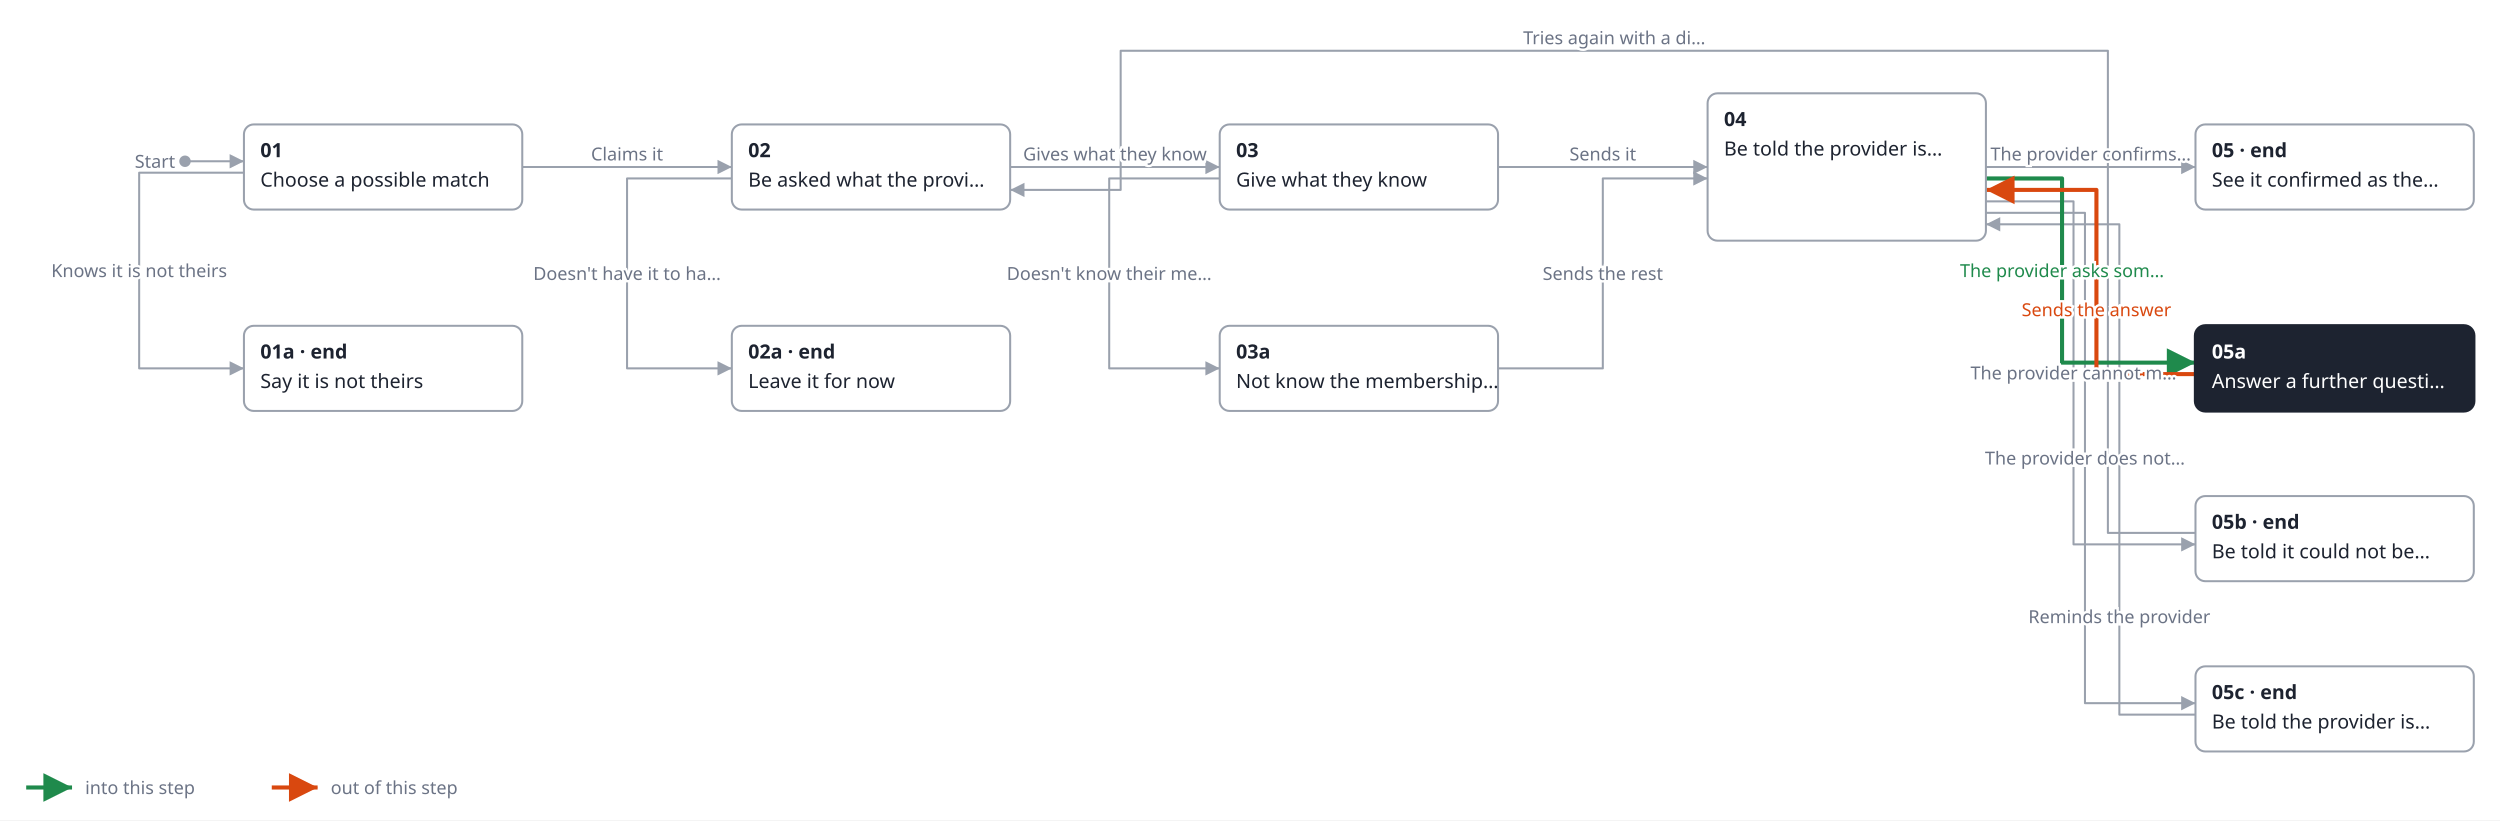
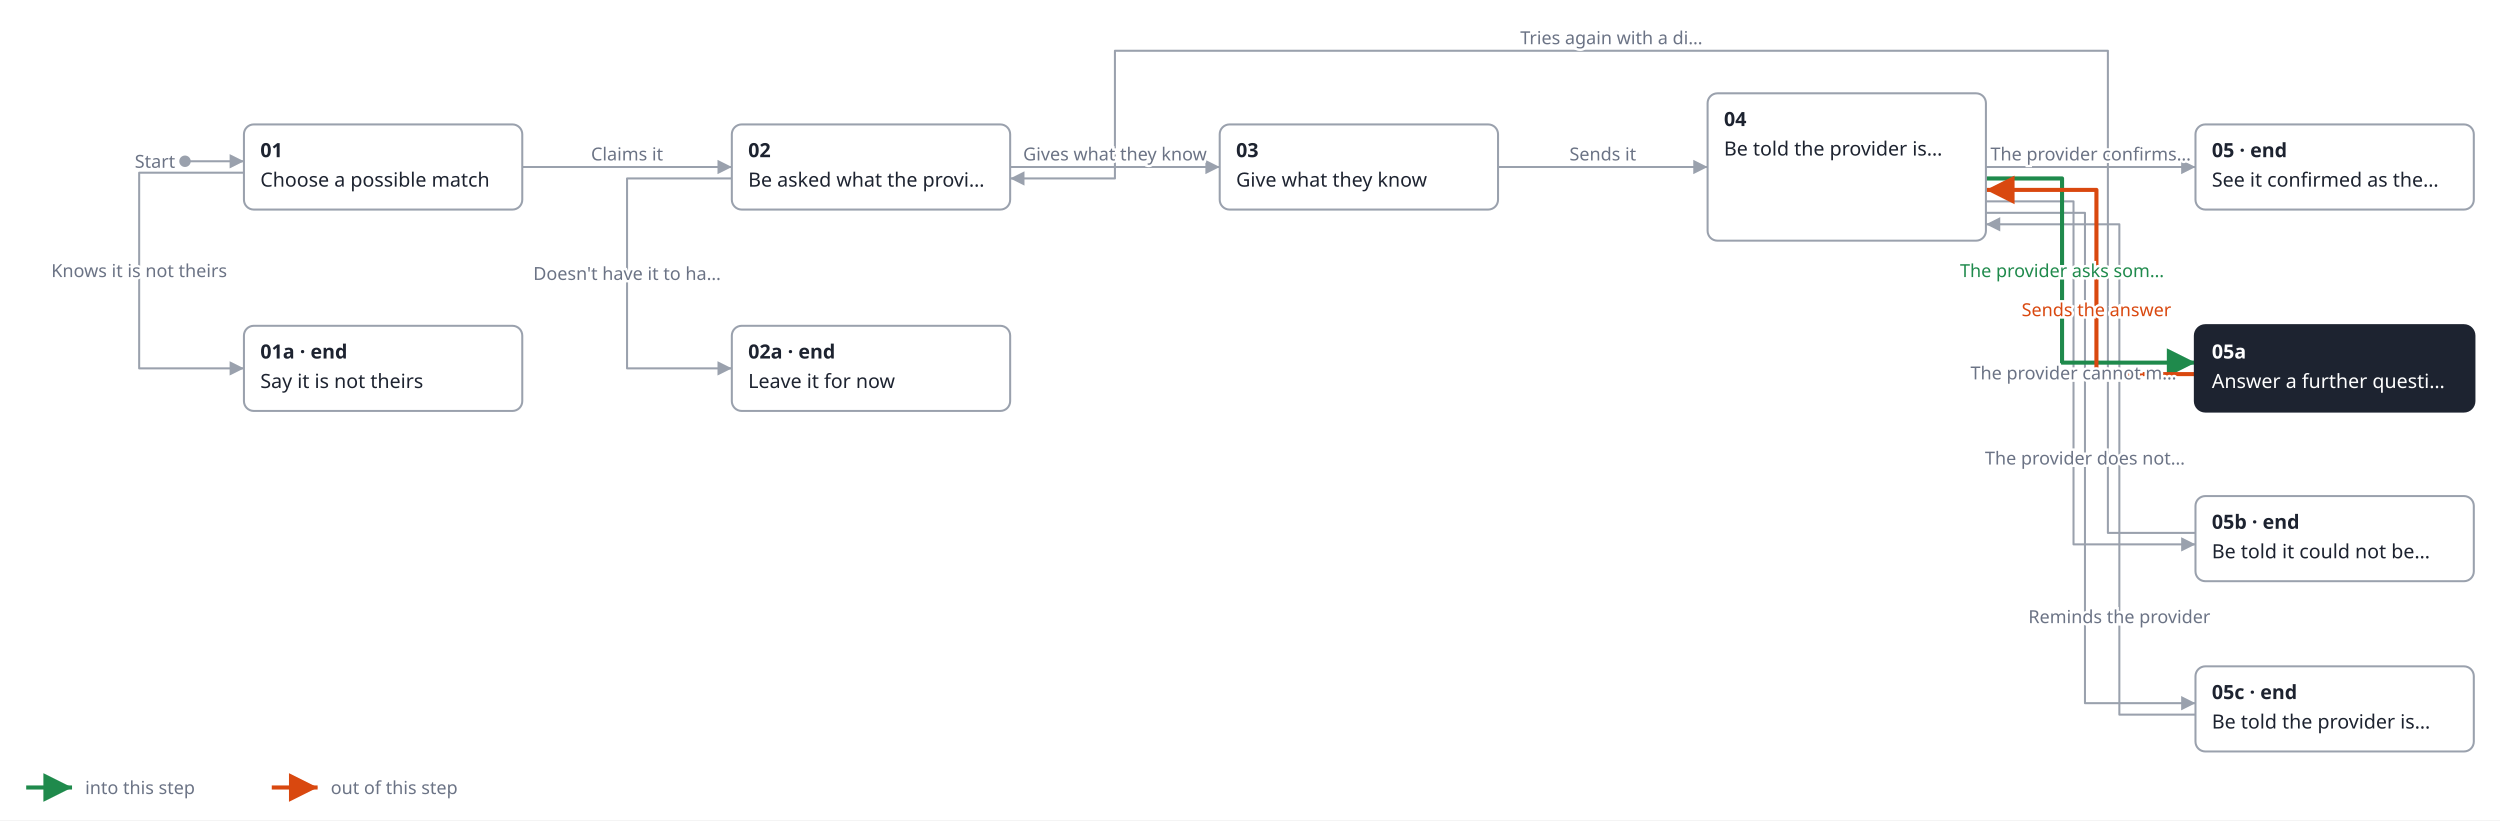
<svg xmlns="http://www.w3.org/2000/svg" width="1527" height="501" viewBox="0 0 1527 501" font-family="sans-serif">
  <defs>
    <marker id="arrow-in" viewBox="0 0 10 10" refX="10" refY="5" markerWidth="7" markerHeight="7" orient="auto-start-reverse">
      <path d="M0,0 L10,5 L0,10 z" fill="#1f8a4c" />
    </marker>
    <marker id="arrow-out" viewBox="0 0 10 10" refX="10" refY="5" markerWidth="7" markerHeight="7" orient="auto-start-reverse">
      <path d="M0,0 L10,5 L0,10 z" fill="#d9480f" />
    </marker>
    <marker id="arrow-line" viewBox="0 0 10 10" refX="10" refY="5" markerWidth="7" markerHeight="7" orient="auto-start-reverse">
      <path d="M0,0 L10,5 L0,10 z" fill="#9aa1ad" />
    </marker>
  </defs>
  <rect width="1527" height="501" fill="#ffffff" />
  <g transform="translate(21,5)">
    <path d="M298,97 L426,97" fill="none" stroke="#9aa1ad" stroke-width="1.25" stroke-linejoin="round" marker-end="url(#arrow-line)" />
    <path d="M128,100.5 L64,100.5 L64,220 L128,220" fill="none" stroke="#9aa1ad" stroke-width="1.25" stroke-linejoin="round" marker-end="url(#arrow-line)" />
    <path d="M596,97 L724,97" fill="none" stroke="#9aa1ad" stroke-width="1.25" stroke-linejoin="round" marker-end="url(#arrow-line)" />
    <path d="M426,104 L362,104 L362,220 L426,220" fill="none" stroke="#9aa1ad" stroke-width="1.25" stroke-linejoin="round" marker-end="url(#arrow-line)" />
    <path d="M894,97 L1022,97" fill="none" stroke="#9aa1ad" stroke-width="1.25" stroke-linejoin="round" marker-end="url(#arrow-line)" />
-     <path d="M724,104 L656.5,104 L656.5,220 L724,220" fill="none" stroke="#9aa1ad" stroke-width="1.25" stroke-linejoin="round" marker-end="url(#arrow-line)" />
-     <path d="M894,220 L958,220 L958,104 L1022,104" fill="none" stroke="#9aa1ad" stroke-width="1.25" stroke-linejoin="round" marker-end="url(#arrow-line)" />
    <path d="M1192,97 L1320,97" fill="none" stroke="#9aa1ad" stroke-width="1.25" stroke-linejoin="round" marker-end="url(#arrow-line)" />
    <path d="M1192,118 L1245.5,118 L1245.5,327.5 L1320,327.5" fill="none" stroke="#9aa1ad" stroke-width="1.25" stroke-linejoin="round" marker-end="url(#arrow-line)" />
    <path d="M1192,125 L1252.5,125 L1252.5,424.5 L1320,424.5" fill="none" stroke="#9aa1ad" stroke-width="1.25" stroke-linejoin="round" marker-end="url(#arrow-line)" />
-     <path d="M1320,320.5 L1266.5,320.5 L1266.5,26 L663.5,26 L663.5,111 L596,111" fill="none" stroke="#9aa1ad" stroke-width="1.25" stroke-linejoin="round" marker-end="url(#arrow-line)" />
+     <path d="M1320,320.5 L1266.5,320.5 L1266.5,26 L660,26 L660,104 L596,104" fill="none" stroke="#9aa1ad" stroke-width="1.25" stroke-linejoin="round" marker-end="url(#arrow-line)" />
    <path d="M1320,431.5 L1273.5,431.5 L1273.5,132 L1192,132" fill="none" stroke="#9aa1ad" stroke-width="1.25" stroke-linejoin="round" marker-end="url(#arrow-line)" />
    <path d="M1192,104 L1238.5,104 L1238.5,216.5 L1320,216.5" fill="none" stroke="#1f8a4c" stroke-width="2.5" stroke-linejoin="round" marker-end="url(#arrow-in)" />
    <path d="M1320,223.5 L1259.5,223.5 L1259.5,111 L1192,111" fill="none" stroke="#d9480f" stroke-width="2.5" stroke-linejoin="round" marker-end="url(#arrow-out)" />
    <circle cx="92" cy="93.5" r="3.5" fill="#9aa1ad" />
    <path d="M92,93.5 L128,93.5" fill="none" stroke="#9aa1ad" stroke-width="1.25" marker-end="url(#arrow-line)" />
    <rect x="128" y="71" width="170" height="52" rx="6" fill="#ffffff" stroke="#9aa1ad" stroke-width="1.25" />
    <text x="138" y="91" font-size="12" font-weight="bold" fill="#1d2330">01</text>
    <text x="138" y="109" font-size="12" fill="#1d2330">Choose a possible match</text>
    <rect x="128" y="194" width="170" height="52" rx="6" fill="#ffffff" stroke="#9aa1ad" stroke-width="1.25" />
    <text x="138" y="214" font-size="12" font-weight="bold" fill="#1d2330">01a · end</text>
    <text x="138" y="232" font-size="12" fill="#1d2330">Say it is not theirs</text>
    <rect x="426" y="71" width="170" height="52" rx="6" fill="#ffffff" stroke="#9aa1ad" stroke-width="1.25" />
    <text x="436" y="91" font-size="12" font-weight="bold" fill="#1d2330">02</text>
    <text x="436" y="109" font-size="12" fill="#1d2330">Be asked what the provi…</text>
    <rect x="426" y="194" width="170" height="52" rx="6" fill="#ffffff" stroke="#9aa1ad" stroke-width="1.25" />
    <text x="436" y="214" font-size="12" font-weight="bold" fill="#1d2330">02a · end</text>
    <text x="436" y="232" font-size="12" fill="#1d2330">Leave it for now</text>
    <rect x="724" y="71" width="170" height="52" rx="6" fill="#ffffff" stroke="#9aa1ad" stroke-width="1.25" />
    <text x="734" y="91" font-size="12" font-weight="bold" fill="#1d2330">03</text>
    <text x="734" y="109" font-size="12" fill="#1d2330">Give what they know</text>
-     <rect x="724" y="194" width="170" height="52" rx="6" fill="#ffffff" stroke="#9aa1ad" stroke-width="1.25" />
-     <text x="734" y="214" font-size="12" font-weight="bold" fill="#1d2330">03a</text>
-     <text x="734" y="232" font-size="12" fill="#1d2330">Not know the membership…</text>
    <rect x="1022" y="52" width="170" height="90" rx="6" fill="#ffffff" stroke="#9aa1ad" stroke-width="1.25" />
    <text x="1032" y="72" font-size="12" font-weight="bold" fill="#1d2330">04</text>
    <text x="1032" y="90" font-size="12" fill="#1d2330">Be told the provider is…</text>
    <rect x="1320" y="71" width="170" height="52" rx="6" fill="#ffffff" stroke="#9aa1ad" stroke-width="1.25" />
    <text x="1330" y="91" font-size="12" font-weight="bold" fill="#1d2330">05 · end</text>
    <text x="1330" y="109" font-size="12" fill="#1d2330">See it confirmed as the…</text>
    <rect x="1320" y="194" width="170" height="52" rx="6" fill="#1d2330" stroke="#1d2330" stroke-width="2" />
    <text x="1330" y="214" font-size="12" font-weight="bold" fill="#ffffff">05a</text>
    <text x="1330" y="232" font-size="12" fill="#ffffff">Answer a further questi…</text>
    <rect x="1320" y="298" width="170" height="52" rx="6" fill="#ffffff" stroke="#9aa1ad" stroke-width="1.25" />
    <text x="1330" y="318" font-size="12" font-weight="bold" fill="#1d2330">05b · end</text>
    <text x="1330" y="336" font-size="12" fill="#1d2330">Be told it could not be…</text>
    <rect x="1320" y="402" width="170" height="52" rx="6" fill="#ffffff" stroke="#9aa1ad" stroke-width="1.25" />
    <text x="1330" y="422" font-size="12" font-weight="bold" fill="#1d2330">05c · end</text>
    <text x="1330" y="440" font-size="12" fill="#1d2330">Be told the provider is…</text>
    <text x="362" y="93" font-size="11" text-anchor="middle" fill="#6b7385" stroke="#ffffff" stroke-width="3" paint-order="stroke">Claims it</text>
    <text x="64" y="164.25" font-size="11" text-anchor="middle" fill="#6b7385" stroke="#ffffff" stroke-width="3" paint-order="stroke">Knows it is not theirs</text>
    <text x="660" y="93" font-size="11" text-anchor="middle" fill="#6b7385" stroke="#ffffff" stroke-width="3" paint-order="stroke">Gives what they know</text>
    <text x="362" y="166" font-size="11" text-anchor="middle" fill="#6b7385" stroke="#ffffff" stroke-width="3" paint-order="stroke">Doesn't have it to ha…</text>
    <text x="958" y="93" font-size="11" text-anchor="middle" fill="#6b7385" stroke="#ffffff" stroke-width="3" paint-order="stroke">Sends it</text>
-     <text x="656.5" y="166" font-size="11" text-anchor="middle" fill="#6b7385" stroke="#ffffff" stroke-width="3" paint-order="stroke">Doesn't know their me…</text>
-     <text x="958" y="166" font-size="11" text-anchor="middle" fill="#6b7385" stroke="#ffffff" stroke-width="3" paint-order="stroke">Sends the rest</text>
    <text x="1256" y="93" font-size="11" text-anchor="middle" fill="#6b7385" stroke="#ffffff" stroke-width="3" paint-order="stroke">The provider confirms…</text>
    <text x="1245.5" y="226.75" font-size="11" text-anchor="middle" fill="#6b7385" stroke="#ffffff" stroke-width="3" paint-order="stroke">The provider cannot m…</text>
    <text x="1252.5" y="278.75" font-size="11" text-anchor="middle" fill="#6b7385" stroke="#ffffff" stroke-width="3" paint-order="stroke">The provider does not…</text>
-     <text x="965" y="22" font-size="11" text-anchor="middle" fill="#6b7385" stroke="#ffffff" stroke-width="3" paint-order="stroke">Tries again with a di…</text>
+     <text x="963.25" y="22" font-size="11" text-anchor="middle" fill="#6b7385" stroke="#ffffff" stroke-width="3" paint-order="stroke">Tries again with a di…</text>
    <text x="1273.5" y="375.6" font-size="11" text-anchor="middle" fill="#6b7385" stroke="#ffffff" stroke-width="3" paint-order="stroke">Reminds the provider</text>
    <text x="1238.5" y="164.25" font-size="11" text-anchor="middle" fill="#1f8a4c" stroke="#ffffff" stroke-width="3" paint-order="stroke">The provider asks som…</text>
    <text x="1259.5" y="188.125" font-size="11" text-anchor="middle" fill="#d9480f" stroke="#ffffff" stroke-width="3" paint-order="stroke">Sends the answer</text>
    <text x="86" y="97.5" font-size="11" text-anchor="end" fill="#6b7385" stroke="#ffffff" stroke-width="3" paint-order="stroke">Start</text>
  </g>
  <path d="M16,481 L44,481" stroke="#1f8a4c" stroke-width="2.5" marker-end="url(#arrow-in)" />
  <text x="52" y="485" font-size="11" fill="#6b7385">into this step</text>
  <path d="M166,481 L194,481" stroke="#d9480f" stroke-width="2.5" marker-end="url(#arrow-out)" />
  <text x="202" y="485" font-size="11" fill="#6b7385">out of this step</text>
</svg>
